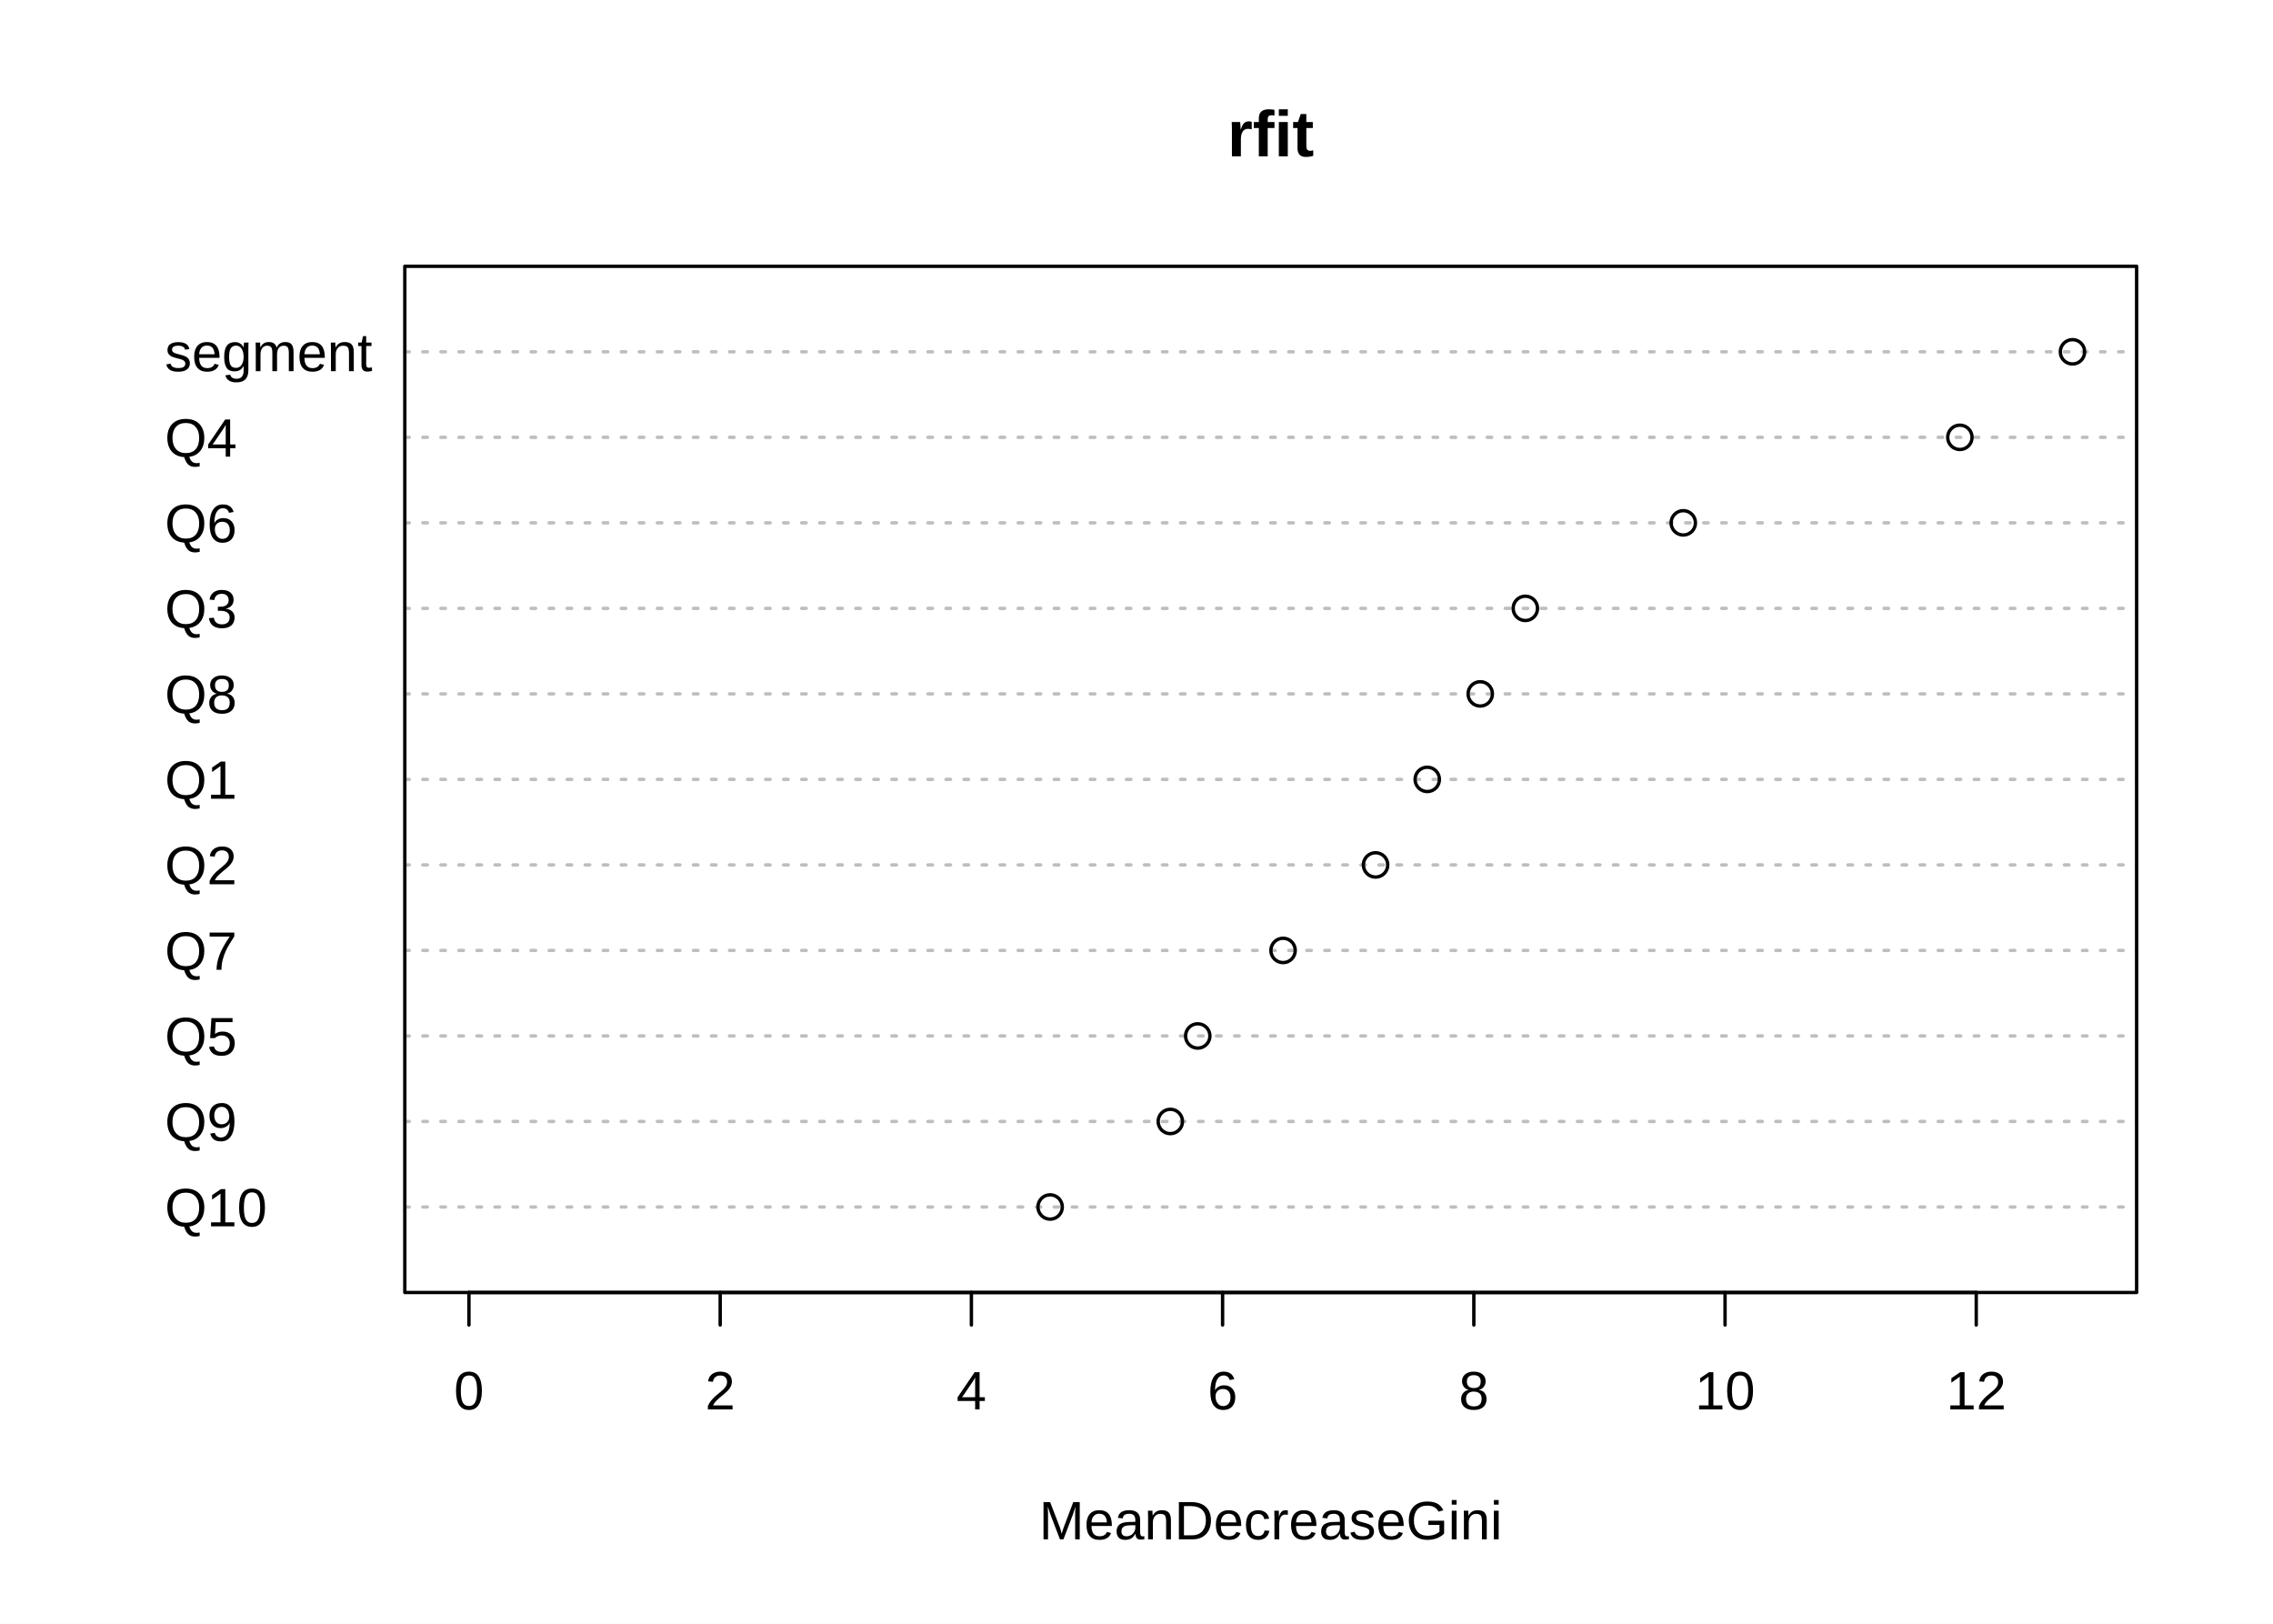
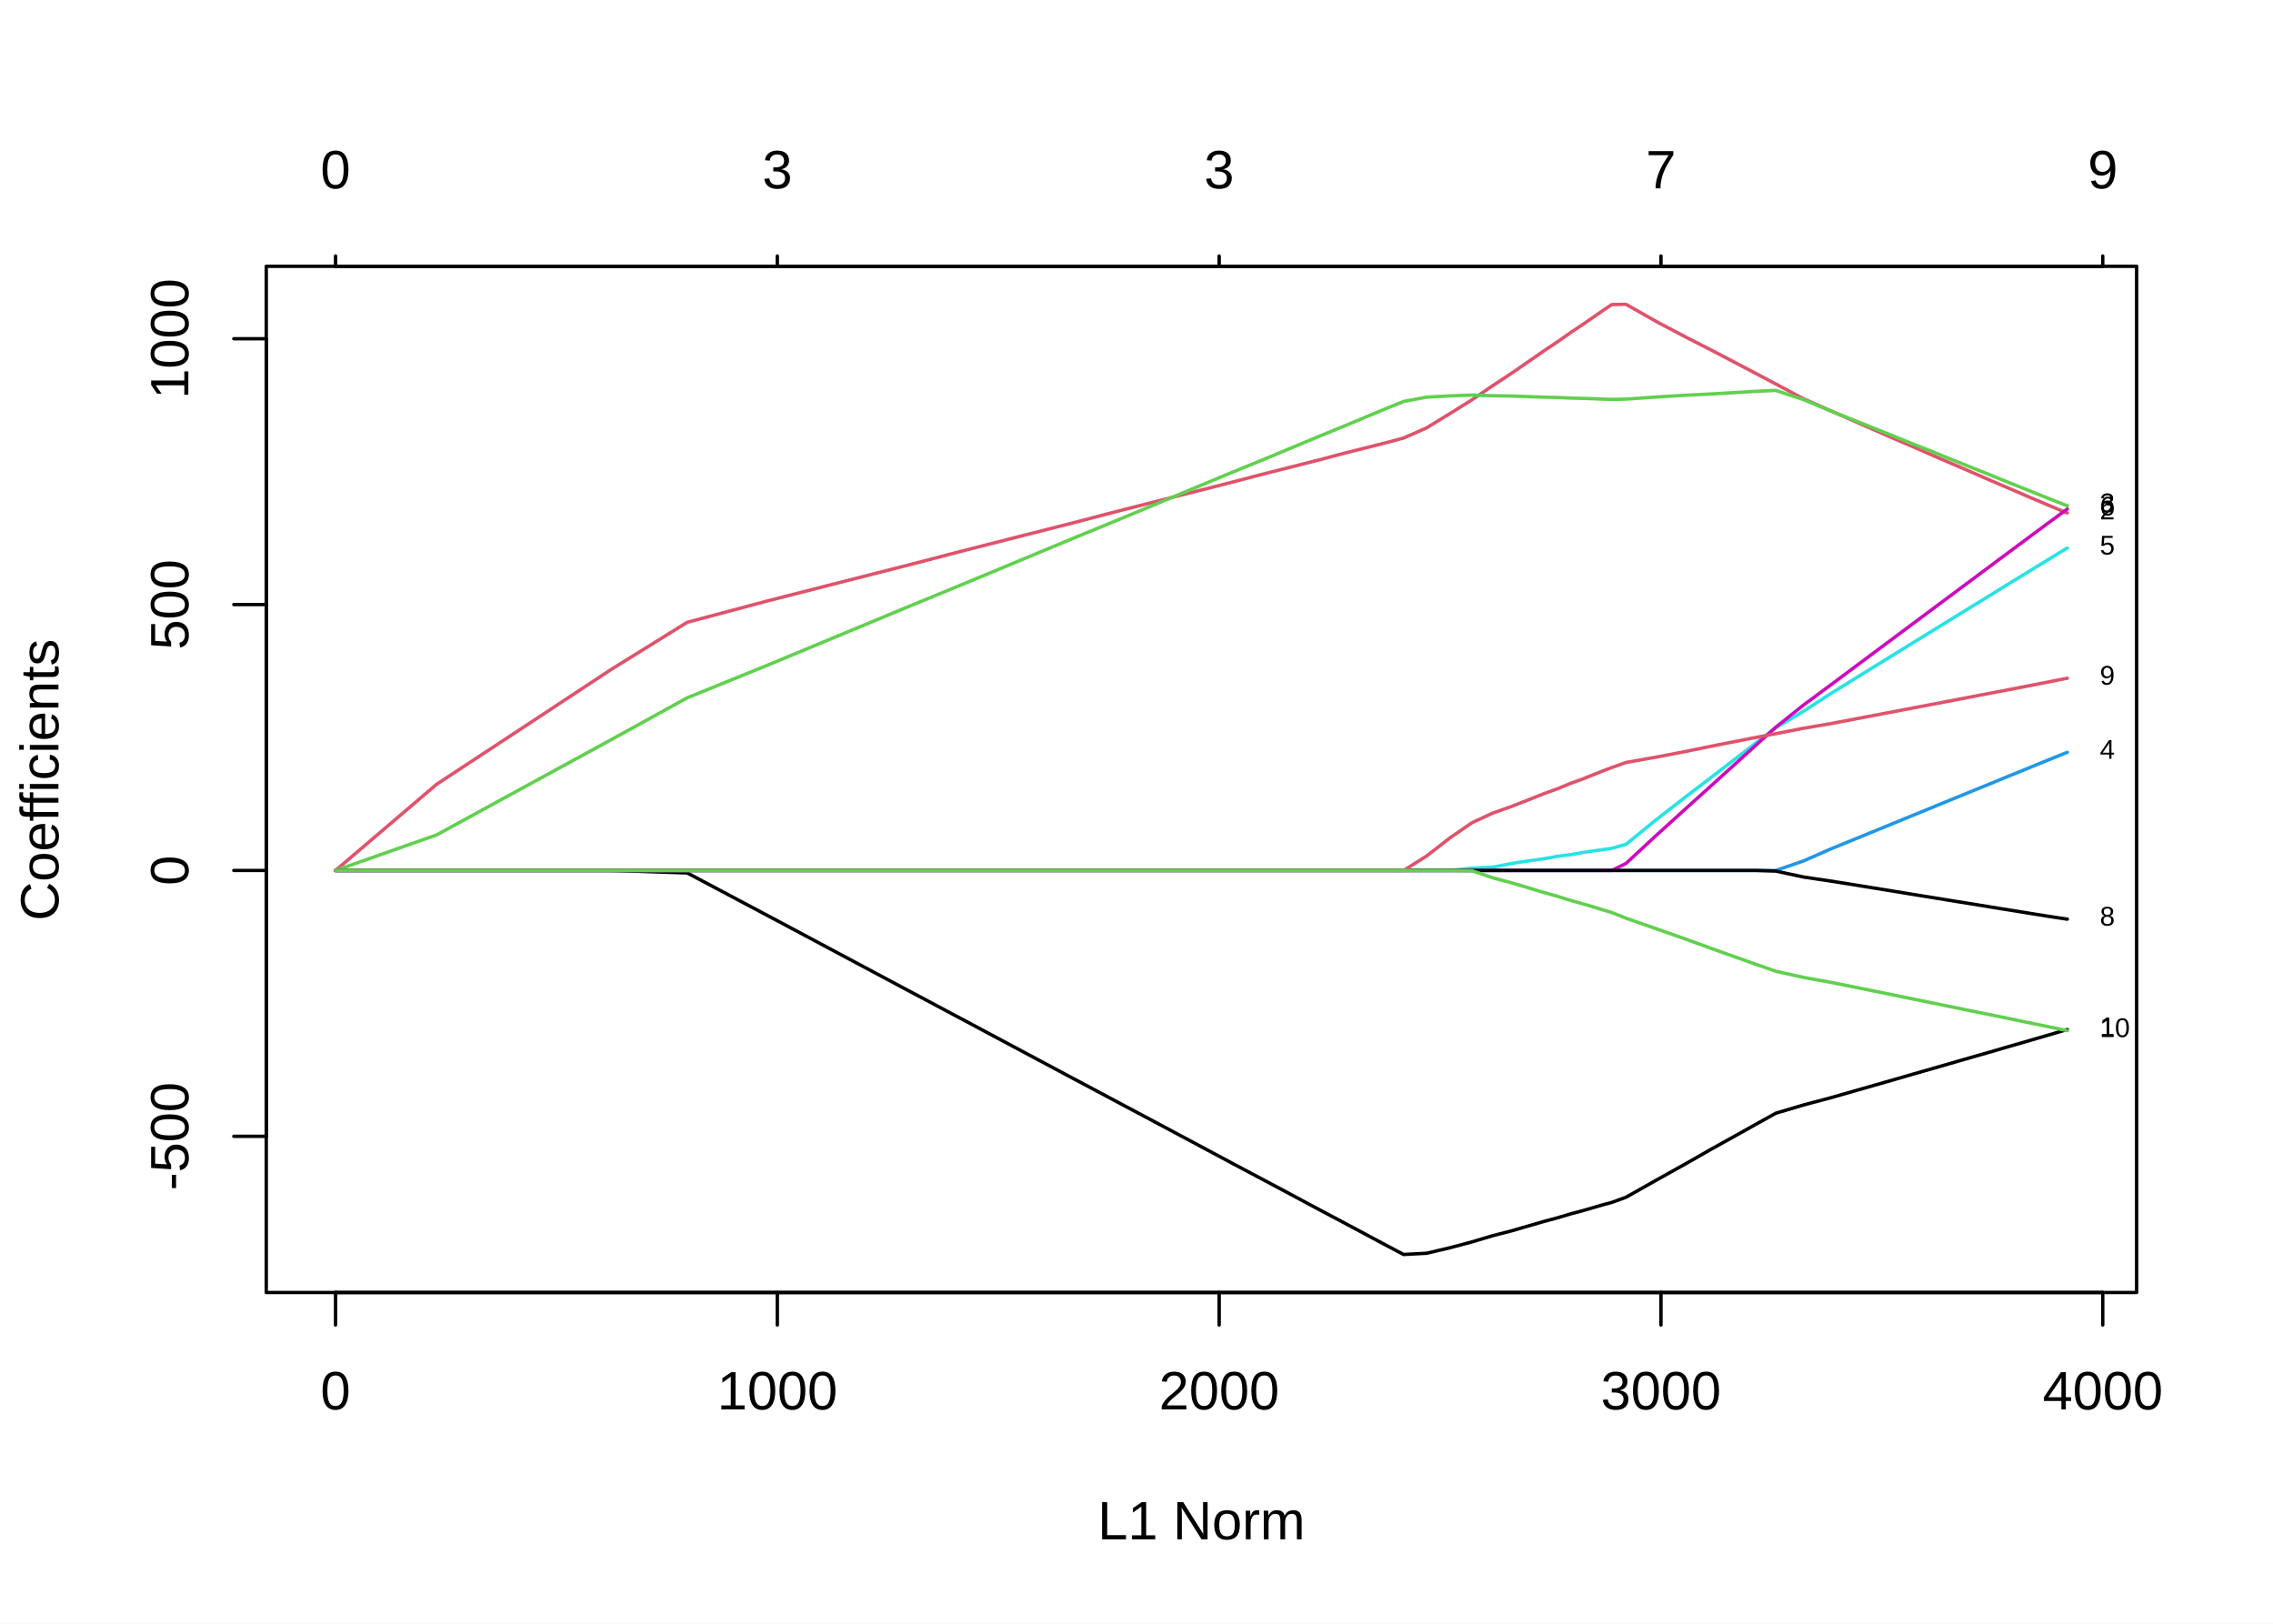
<svg xmlns="http://www.w3.org/2000/svg" viewBox="0 0 504.00 360.00">
  <defs>
    <style type="text/css">
    line, polyline, polygon, path, rect, circle {
      fill: none;
      stroke: #000000;
      stroke-linecap: round;
      stroke-linejoin: round;
      stroke-miterlimit: 10.00;
    }
  </style>
  </defs>
  <rect width="100%" height="100%" style="stroke: none; fill: #FFFFFF;" />
-   <text x="36.54" y="271.89" style="font-size: 12.00px; font-family: Arial;" textLength="22.68px" lengthAdjust="spacingAndGlyphs">Q10</text>
-   <text x="36.54" y="252.93" style="font-size: 12.00px; font-family: Arial;" textLength="16.01px" lengthAdjust="spacingAndGlyphs">Q9</text>
-   <text x="36.54" y="233.97" style="font-size: 12.00px; font-family: Arial;" textLength="16.01px" lengthAdjust="spacingAndGlyphs">Q5</text>
-   <text x="36.54" y="215.01" style="font-size: 12.00px; font-family: Arial;" textLength="16.01px" lengthAdjust="spacingAndGlyphs">Q7</text>
-   <text x="36.54" y="196.05" style="font-size: 12.00px; font-family: Arial;" textLength="16.01px" lengthAdjust="spacingAndGlyphs">Q2</text>
-   <text x="36.54" y="177.09" style="font-size: 12.00px; font-family: Arial;" textLength="16.01px" lengthAdjust="spacingAndGlyphs">Q1</text>
-   <text x="36.54" y="158.13" style="font-size: 12.00px; font-family: Arial;" textLength="16.01px" lengthAdjust="spacingAndGlyphs">Q8</text>
-   <text x="36.54" y="139.17" style="font-size: 12.00px; font-family: Arial;" textLength="16.01px" lengthAdjust="spacingAndGlyphs">Q3</text>
-   <text x="36.54" y="120.21" style="font-size: 12.00px; font-family: Arial;" textLength="16.01px" lengthAdjust="spacingAndGlyphs">Q6</text>
-   <text x="36.54" y="101.25" style="font-size: 12.00px; font-family: Arial;" textLength="16.01px" lengthAdjust="spacingAndGlyphs">Q4</text>
-   <text x="36.54" y="82.29" style="font-size: 12.00px; font-family: Arial;" textLength="46.03px" lengthAdjust="spacingAndGlyphs">segment</text>
  <defs>
-     <clipPath id="cpODkuNzZ8NDczLjc2fDI4Ni41Nnw1OS4wNA==">
-       <rect x="89.76" y="59.04" width="384.00" height="227.52" />
+     <clipPath id="cpNTkuMDR8NDczLjc2fDI4Ni41Nnw1OS4wNA==">
+       <rect x="59.04" y="59.04" width="414.72" height="227.52" />
    </clipPath>
  </defs>
-   <line x1="89.76" y1="267.60" x2="473.76" y2="267.60" style="stroke-width: 0.75; stroke: #BEBEBE; stroke-dasharray: 1.00,3.00;" clip-path="url(#cpODkuNzZ8NDczLjc2fDI4Ni41Nnw1OS4wNA==)" />
-   <line x1="89.76" y1="248.64" x2="473.76" y2="248.64" style="stroke-width: 0.75; stroke: #BEBEBE; stroke-dasharray: 1.00,3.00;" clip-path="url(#cpODkuNzZ8NDczLjc2fDI4Ni41Nnw1OS4wNA==)" />
-   <line x1="89.76" y1="229.68" x2="473.76" y2="229.68" style="stroke-width: 0.75; stroke: #BEBEBE; stroke-dasharray: 1.00,3.00;" clip-path="url(#cpODkuNzZ8NDczLjc2fDI4Ni41Nnw1OS4wNA==)" />
-   <line x1="89.76" y1="210.72" x2="473.76" y2="210.72" style="stroke-width: 0.75; stroke: #BEBEBE; stroke-dasharray: 1.00,3.00;" clip-path="url(#cpODkuNzZ8NDczLjc2fDI4Ni41Nnw1OS4wNA==)" />
-   <line x1="89.76" y1="191.76" x2="473.76" y2="191.76" style="stroke-width: 0.75; stroke: #BEBEBE; stroke-dasharray: 1.00,3.00;" clip-path="url(#cpODkuNzZ8NDczLjc2fDI4Ni41Nnw1OS4wNA==)" />
-   <line x1="89.76" y1="172.80" x2="473.76" y2="172.80" style="stroke-width: 0.75; stroke: #BEBEBE; stroke-dasharray: 1.00,3.00;" clip-path="url(#cpODkuNzZ8NDczLjc2fDI4Ni41Nnw1OS4wNA==)" />
-   <line x1="89.76" y1="153.84" x2="473.76" y2="153.84" style="stroke-width: 0.75; stroke: #BEBEBE; stroke-dasharray: 1.00,3.00;" clip-path="url(#cpODkuNzZ8NDczLjc2fDI4Ni41Nnw1OS4wNA==)" />
-   <line x1="89.76" y1="134.88" x2="473.76" y2="134.88" style="stroke-width: 0.75; stroke: #BEBEBE; stroke-dasharray: 1.00,3.00;" clip-path="url(#cpODkuNzZ8NDczLjc2fDI4Ni41Nnw1OS4wNA==)" />
-   <line x1="89.76" y1="115.92" x2="473.76" y2="115.92" style="stroke-width: 0.75; stroke: #BEBEBE; stroke-dasharray: 1.00,3.00;" clip-path="url(#cpODkuNzZ8NDczLjc2fDI4Ni41Nnw1OS4wNA==)" />
-   <line x1="89.76" y1="96.96" x2="473.76" y2="96.96" style="stroke-width: 0.75; stroke: #BEBEBE; stroke-dasharray: 1.00,3.00;" clip-path="url(#cpODkuNzZ8NDczLjc2fDI4Ni41Nnw1OS4wNA==)" />
-   <line x1="89.76" y1="78.00" x2="473.76" y2="78.00" style="stroke-width: 0.75; stroke: #BEBEBE; stroke-dasharray: 1.00,3.00;" clip-path="url(#cpODkuNzZ8NDczLjc2fDI4Ni41Nnw1OS4wNA==)" />
-   <circle cx="232.85" cy="267.60" r="2.70" style="stroke-width: 0.75;" clip-path="url(#cpODkuNzZ8NDczLjc2fDI4Ni41Nnw1OS4wNA==)" />
-   <circle cx="259.50" cy="248.64" r="2.70" style="stroke-width: 0.75;" clip-path="url(#cpODkuNzZ8NDczLjc2fDI4Ni41Nnw1OS4wNA==)" />
-   <circle cx="265.58" cy="229.68" r="2.70" style="stroke-width: 0.75;" clip-path="url(#cpODkuNzZ8NDczLjc2fDI4Ni41Nnw1OS4wNA==)" />
-   <circle cx="284.50" cy="210.72" r="2.70" style="stroke-width: 0.75;" clip-path="url(#cpODkuNzZ8NDczLjc2fDI4Ni41Nnw1OS4wNA==)" />
-   <circle cx="305.01" cy="191.76" r="2.70" style="stroke-width: 0.75;" clip-path="url(#cpODkuNzZ8NDczLjc2fDI4Ni41Nnw1OS4wNA==)" />
-   <circle cx="316.47" cy="172.80" r="2.70" style="stroke-width: 0.75;" clip-path="url(#cpODkuNzZ8NDczLjc2fDI4Ni41Nnw1OS4wNA==)" />
-   <circle cx="328.22" cy="153.84" r="2.70" style="stroke-width: 0.75;" clip-path="url(#cpODkuNzZ8NDczLjc2fDI4Ni41Nnw1OS4wNA==)" />
-   <circle cx="338.22" cy="134.88" r="2.70" style="stroke-width: 0.75;" clip-path="url(#cpODkuNzZ8NDczLjc2fDI4Ni41Nnw1OS4wNA==)" />
-   <circle cx="373.24" cy="115.92" r="2.70" style="stroke-width: 0.75;" clip-path="url(#cpODkuNzZ8NDczLjc2fDI4Ni41Nnw1OS4wNA==)" />
-   <circle cx="434.57" cy="96.96" r="2.70" style="stroke-width: 0.75;" clip-path="url(#cpODkuNzZ8NDczLjc2fDI4Ni41Nnw1OS4wNA==)" />
-   <circle cx="459.54" cy="78.00" r="2.70" style="stroke-width: 0.75;" clip-path="url(#cpODkuNzZ8NDczLjc2fDI4Ni41Nnw1OS4wNA==)" />
+   <polyline points="74.40,192.99 96.81,192.99 117.05,192.99 135.49,192.99 152.38,193.54 170.18,202.98 186.36,211.60 201.10,219.46 214.54,226.61 226.78,233.14 237.93,239.09 248.10,244.50 257.36,249.43 265.79,253.93 273.47,258.04 280.49,261.76 286.87,265.16 292.68,268.27 297.98,271.08 302.81,273.66 307.21,276.01 311.22,278.13 316.33,277.86 321.58,276.62 326.43,275.33 331.04,273.95 335.10,272.91 338.88,271.81 342.33,270.81 345.42,269.98 348.32,269.11 350.88,268.44 353.25,267.75 355.43,267.11 357.38,266.59 360.53,265.45 367.58,261.47 373.77,258.02 379.55,254.72 384.70,251.86 389.39,249.24 393.76,246.81 399.92,244.98 405.80,243.42 411.01,241.93 415.80,240.56 420.17,239.31 424.24,238.13 427.78,237.12 431.15,236.15 434.17,235.28 436.90,234.49 439.38,233.78 441.64,233.14 443.77,232.51 445.67,231.96 447.37,231.47 448.90,231.03 450.38,230.60 451.67,230.22 452.83,229.89 453.94,229.56 454.91,229.28 455.76,229.02 456.59,228.78 457.30,228.57 458.00,228.36 458.40,228.27 " style="stroke-width: 0.75;" clip-path="url(#cpNTkuMDR8NDczLjc2fDI4Ni41Nnw1OS4wNA==)" />
  <defs>
    <clipPath id="cpMC4wMHw1MDQuMDB8MzYwLjAwfDAuMDA=">
      <rect x="0.00" y="0.00" width="504.00" height="360.00" />
    </clipPath>
  </defs>
-   <line x1="103.98" y1="286.56" x2="438.20" y2="286.56" style="stroke-width: 0.75;" clip-path="url(#cpMC4wMHw1MDQuMDB8MzYwLjAwfDAuMDA=)" />
-   <line x1="103.98" y1="286.56" x2="103.98" y2="293.76" style="stroke-width: 0.75;" clip-path="url(#cpMC4wMHw1MDQuMDB8MzYwLjAwfDAuMDA=)" />
-   <line x1="159.69" y1="286.56" x2="159.69" y2="293.76" style="stroke-width: 0.75;" clip-path="url(#cpMC4wMHw1MDQuMDB8MzYwLjAwfDAuMDA=)" />
-   <line x1="215.39" y1="286.56" x2="215.39" y2="293.76" style="stroke-width: 0.75;" clip-path="url(#cpMC4wMHw1MDQuMDB8MzYwLjAwfDAuMDA=)" />
-   <line x1="271.09" y1="286.56" x2="271.09" y2="293.76" style="stroke-width: 0.75;" clip-path="url(#cpMC4wMHw1MDQuMDB8MzYwLjAwfDAuMDA=)" />
-   <line x1="326.80" y1="286.56" x2="326.80" y2="293.76" style="stroke-width: 0.75;" clip-path="url(#cpMC4wMHw1MDQuMDB8MzYwLjAwfDAuMDA=)" />
-   <line x1="382.50" y1="286.56" x2="382.50" y2="293.76" style="stroke-width: 0.75;" clip-path="url(#cpMC4wMHw1MDQuMDB8MzYwLjAwfDAuMDA=)" />
-   <line x1="438.20" y1="286.56" x2="438.20" y2="293.76" style="stroke-width: 0.75;" clip-path="url(#cpMC4wMHw1MDQuMDB8MzYwLjAwfDAuMDA=)" />
+   <line x1="74.40" y1="286.56" x2="466.25" y2="286.56" style="stroke-width: 0.75;" clip-path="url(#cpMC4wMHw1MDQuMDB8MzYwLjAwfDAuMDA=)" />
+   <line x1="74.40" y1="286.56" x2="74.40" y2="293.76" style="stroke-width: 0.75;" clip-path="url(#cpMC4wMHw1MDQuMDB8MzYwLjAwfDAuMDA=)" />
+   <line x1="172.36" y1="286.56" x2="172.36" y2="293.76" style="stroke-width: 0.75;" clip-path="url(#cpMC4wMHw1MDQuMDB8MzYwLjAwfDAuMDA=)" />
+   <line x1="270.33" y1="286.56" x2="270.33" y2="293.76" style="stroke-width: 0.75;" clip-path="url(#cpMC4wMHw1MDQuMDB8MzYwLjAwfDAuMDA=)" />
+   <line x1="368.29" y1="286.56" x2="368.29" y2="293.76" style="stroke-width: 0.75;" clip-path="url(#cpMC4wMHw1MDQuMDB8MzYwLjAwfDAuMDA=)" />
+   <line x1="466.25" y1="286.56" x2="466.25" y2="293.76" style="stroke-width: 0.75;" clip-path="url(#cpMC4wMHw1MDQuMDB8MzYwLjAwfDAuMDA=)" />
  <g clip-path="url(#cpMC4wMHw1MDQuMDB8MzYwLjAwfDAuMDA=)">
-     <text x="100.65" y="312.48" style="font-size: 12.00px; font-family: Arial;" textLength="6.67px" lengthAdjust="spacingAndGlyphs">0</text>
+     <text x="71.06" y="312.48" style="font-size: 12.00px; font-family: Arial;" textLength="6.67px" lengthAdjust="spacingAndGlyphs">0</text>
  </g>
  <g clip-path="url(#cpMC4wMHw1MDQuMDB8MzYwLjAwfDAuMDA=)">
-     <text x="156.35" y="312.48" style="font-size: 12.00px; font-family: Arial;" textLength="6.67px" lengthAdjust="spacingAndGlyphs">2</text>
+     <text x="159.02" y="312.48" style="font-size: 12.00px; font-family: Arial;" textLength="26.70px" lengthAdjust="spacingAndGlyphs">1000</text>
  </g>
  <g clip-path="url(#cpMC4wMHw1MDQuMDB8MzYwLjAwfDAuMDA=)">
-     <text x="212.05" y="312.48" style="font-size: 12.00px; font-family: Arial;" textLength="6.67px" lengthAdjust="spacingAndGlyphs">4</text>
+     <text x="256.98" y="312.48" style="font-size: 12.00px; font-family: Arial;" textLength="26.70px" lengthAdjust="spacingAndGlyphs">2000</text>
  </g>
  <g clip-path="url(#cpMC4wMHw1MDQuMDB8MzYwLjAwfDAuMDA=)">
-     <text x="267.76" y="312.48" style="font-size: 12.00px; font-family: Arial;" textLength="6.67px" lengthAdjust="spacingAndGlyphs">6</text>
+     <text x="354.94" y="312.48" style="font-size: 12.00px; font-family: Arial;" textLength="26.70px" lengthAdjust="spacingAndGlyphs">3000</text>
  </g>
  <g clip-path="url(#cpMC4wMHw1MDQuMDB8MzYwLjAwfDAuMDA=)">
-     <text x="323.46" y="312.48" style="font-size: 12.00px; font-family: Arial;" textLength="6.67px" lengthAdjust="spacingAndGlyphs">8</text>
+     <text x="452.91" y="312.48" style="font-size: 12.00px; font-family: Arial;" textLength="26.70px" lengthAdjust="spacingAndGlyphs">4000</text>
+   </g>
+   <line x1="59.04" y1="251.93" x2="59.04" y2="75.10" style="stroke-width: 0.75;" clip-path="url(#cpMC4wMHw1MDQuMDB8MzYwLjAwfDAuMDA=)" />
+   <line x1="59.04" y1="251.93" x2="51.84" y2="251.93" style="stroke-width: 0.75;" clip-path="url(#cpMC4wMHw1MDQuMDB8MzYwLjAwfDAuMDA=)" />
+   <line x1="59.04" y1="192.99" x2="51.84" y2="192.99" style="stroke-width: 0.75;" clip-path="url(#cpMC4wMHw1MDQuMDB8MzYwLjAwfDAuMDA=)" />
+   <line x1="59.04" y1="134.04" x2="51.84" y2="134.04" style="stroke-width: 0.75;" clip-path="url(#cpMC4wMHw1MDQuMDB8MzYwLjAwfDAuMDA=)" />
+   <line x1="59.04" y1="75.10" x2="51.84" y2="75.10" style="stroke-width: 0.75;" clip-path="url(#cpMC4wMHw1MDQuMDB8MzYwLjAwfDAuMDA=)" />
+   <g clip-path="url(#cpMC4wMHw1MDQuMDB8MzYwLjAwfDAuMDA=)">
+     <text transform="translate(41.76,263.94) rotate(-90)" style="font-size: 12.00px; font-family: Arial;" textLength="24.02px" lengthAdjust="spacingAndGlyphs">-500</text>
  </g>
  <g clip-path="url(#cpMC4wMHw1MDQuMDB8MzYwLjAwfDAuMDA=)">
-     <text x="375.83" y="312.48" style="font-size: 12.00px; font-family: Arial;" textLength="13.35px" lengthAdjust="spacingAndGlyphs">10</text>
+     <text transform="translate(41.76,196.32) rotate(-90)" style="font-size: 12.00px; font-family: Arial;" textLength="6.67px" lengthAdjust="spacingAndGlyphs">0</text>
  </g>
  <g clip-path="url(#cpMC4wMHw1MDQuMDB8MzYwLjAwfDAuMDA=)">
-     <text x="431.53" y="312.48" style="font-size: 12.00px; font-family: Arial;" textLength="13.35px" lengthAdjust="spacingAndGlyphs">12</text>
-   </g>
-   <polyline points="89.76,286.56 473.76,286.56 473.76,59.04 89.76,59.04 89.76,286.56 " style="stroke-width: 0.75;" clip-path="url(#cpMC4wMHw1MDQuMDB8MzYwLjAwfDAuMDA=)" />
-   <g clip-path="url(#cpMC4wMHw1MDQuMDB8MzYwLjAwfDAuMDA=)">
-     <text x="272.16" y="34.67" style="font-size: 14.40px; font-weight: bold; font-family: Arial;" textLength="19.20px" lengthAdjust="spacingAndGlyphs">rfit</text>
+     <text transform="translate(41.76,144.05) rotate(-90)" style="font-size: 12.00px; font-family: Arial;" textLength="20.02px" lengthAdjust="spacingAndGlyphs">500</text>
  </g>
  <g clip-path="url(#cpMC4wMHw1MDQuMDB8MzYwLjAwfDAuMDA=)">
-     <text x="230.40" y="341.28" style="font-size: 12.00px; font-family: Arial;" textLength="102.71px" lengthAdjust="spacingAndGlyphs">MeanDecreaseGini</text>
+     <text transform="translate(41.76,88.44) rotate(-90)" style="font-size: 12.00px; font-family: Arial;" textLength="26.70px" lengthAdjust="spacingAndGlyphs">1000</text>
+   </g>
+   <polyline points="59.04,286.56 473.76,286.56 473.76,59.04 59.04,59.04 59.04,286.56 " style="stroke-width: 0.75;" clip-path="url(#cpMC4wMHw1MDQuMDB8MzYwLjAwfDAuMDA=)" />
+   <g clip-path="url(#cpMC4wMHw1MDQuMDB8MzYwLjAwfDAuMDA=)">
+     <text x="243.39" y="341.28" style="font-size: 12.00px; font-family: Arial;" textLength="46.01px" lengthAdjust="spacingAndGlyphs">L1 Norm</text>
+   </g>
+   <g clip-path="url(#cpMC4wMHw1MDQuMDB8MzYwLjAwfDAuMDA=)">
+     <text transform="translate(12.96,204.15) rotate(-90)" style="font-size: 12.00px; font-family: Arial;" textLength="62.70px" lengthAdjust="spacingAndGlyphs">Coefficients</text>
+   </g>
+   <defs>
+     <clipPath id="cpNTkuMDR8NDczLjc2fDI4Ni41Nnw1OS4wNA==">
+       <rect x="59.04" y="59.04" width="414.72" height="227.52" />
+     </clipPath>
+   </defs>
+   <polyline points="74.40,192.99 96.81,173.89 117.05,160.59 135.49,148.44 152.38,137.97 170.18,133.23 186.36,129.10 201.10,125.35 214.54,121.86 226.78,118.75 237.93,115.92 248.10,113.27 257.36,110.92 265.79,108.79 273.47,106.84 280.49,105.00 286.87,103.39 292.68,101.92 297.98,100.51 302.81,99.30 307.21,98.19 311.22,97.12 316.33,94.86 321.58,91.65 326.43,88.61 331.04,85.47 335.10,82.80 338.88,80.19 342.33,77.80 345.42,75.73 348.32,73.70 350.88,71.99 353.25,70.35 355.43,68.84 357.38,67.53 360.53,67.47 367.58,71.46 373.77,74.72 379.55,77.67 384.70,80.37 389.39,82.83 393.76,85.14 399.92,88.43 405.80,91.02 411.01,93.31 415.80,95.42 420.17,97.33 424.24,99.07 427.78,100.63 431.15,102.09 434.17,103.39 436.90,104.57 439.38,105.65 441.64,106.63 443.77,107.55 445.67,108.36 447.37,109.08 448.90,109.75 450.38,110.39 451.67,110.93 452.83,111.42 453.94,111.90 454.91,112.30 455.76,112.65 456.59,113.01 457.30,113.30 458.00,113.60 458.40,113.73 " style="stroke-width: 0.75; stroke: #DF536B;" clip-path="url(#cpNTkuMDR8NDczLjc2fDI4Ni41Nnw1OS4wNA==)" />
+   <polyline points="74.40,192.99 96.81,185.11 117.05,174.06 135.49,164.01 152.38,154.71 170.18,147.48 186.36,140.76 201.10,134.63 214.54,129.09 226.78,124.00 237.93,119.36 248.10,115.18 257.36,111.33 265.79,107.81 273.47,104.61 280.49,101.74 286.87,99.08 292.68,96.66 297.98,94.49 302.81,92.47 307.21,90.64 311.22,89.01 316.33,88.05 321.58,87.77 326.43,87.59 331.04,87.74 335.10,87.80 338.88,87.93 342.33,88.06 345.42,88.13 348.32,88.26 350.88,88.32 353.25,88.40 355.43,88.49 357.38,88.55 360.53,88.49 367.58,88.00 373.77,87.63 379.55,87.34 384.70,87.04 389.39,86.76 393.76,86.56 399.92,88.61 405.80,91.07 411.01,93.13 415.80,95.05 420.17,96.80 424.24,98.46 427.78,99.85 431.15,101.23 434.17,102.45 436.90,103.54 439.38,104.53 441.64,105.43 443.77,106.31 445.67,107.08 447.37,107.75 448.90,108.36 450.38,108.96 451.67,109.49 452.83,109.94 453.94,110.39 454.91,110.78 455.76,111.11 456.59,111.44 457.30,111.72 458.00,112.00 458.40,112.13 " style="stroke-width: 0.75; stroke: #61D04F;" clip-path="url(#cpNTkuMDR8NDczLjc2fDI4Ni41Nnw1OS4wNA==)" />
+   <polyline points="74.40,192.99 96.81,192.99 117.05,192.99 135.49,192.99 152.38,192.99 170.18,192.99 186.36,192.99 201.10,192.99 214.54,192.99 226.78,192.99 237.93,192.99 248.10,192.99 257.36,192.99 265.79,192.99 273.47,192.99 280.49,192.99 286.87,192.99 292.68,192.99 297.98,192.99 302.81,192.99 307.21,192.99 311.22,192.99 316.33,192.99 321.58,192.99 326.43,192.99 331.04,192.99 335.10,192.99 338.88,192.99 342.33,192.99 345.42,192.99 348.32,192.99 350.88,192.99 353.25,192.99 355.43,192.99 357.38,192.99 360.53,192.99 367.58,192.99 373.77,192.99 379.55,192.99 384.70,192.99 389.39,192.99 393.76,192.99 399.92,190.87 405.80,188.28 411.01,186.15 415.80,184.19 420.17,182.40 424.24,180.73 427.78,179.29 431.15,177.90 434.17,176.67 436.90,175.55 439.38,174.54 441.64,173.62 443.77,172.74 445.67,171.96 447.37,171.27 448.90,170.65 450.38,170.04 451.67,169.51 452.83,169.05 453.94,168.59 454.91,168.20 455.76,167.85 456.59,167.52 457.30,167.23 458.00,166.95 458.40,166.80 " style="stroke-width: 0.75; stroke: #2297E6;" clip-path="url(#cpNTkuMDR8NDczLjc2fDI4Ni41Nnw1OS4wNA==)" />
+   <polyline points="74.40,192.99 96.81,192.99 117.05,192.99 135.49,192.99 152.38,192.99 170.18,192.99 186.36,192.99 201.10,192.99 214.54,192.99 226.78,192.99 237.93,192.99 248.10,192.99 257.36,192.99 265.79,192.99 273.47,192.99 280.49,192.99 286.87,192.99 292.68,192.99 297.98,192.99 302.81,192.99 307.21,192.99 311.22,192.99 316.33,192.99 321.58,192.99 326.43,192.48 331.04,192.25 335.10,191.46 338.88,190.87 342.33,190.40 345.42,189.83 348.32,189.48 350.88,189.02 353.25,188.66 355.43,188.38 357.38,188.08 360.53,187.20 367.58,181.47 373.77,176.67 379.55,172.26 384.70,168.30 389.39,164.68 393.76,161.36 399.92,157.68 405.80,153.86 411.01,150.63 415.80,147.67 420.17,144.98 424.24,142.47 427.78,140.29 431.15,138.21 434.17,136.35 436.90,134.67 439.38,133.15 441.64,131.76 443.77,130.44 445.67,129.27 447.37,128.23 448.90,127.29 450.38,126.39 451.67,125.59 452.83,124.89 453.94,124.21 454.91,123.62 455.76,123.10 456.59,122.59 457.30,122.16 458.00,121.74 458.40,121.51 " style="stroke-width: 0.75; stroke: #28E2E5;" clip-path="url(#cpNTkuMDR8NDczLjc2fDI4Ni41Nnw1OS4wNA==)" />
+   <polyline points="74.40,192.99 96.81,192.99 117.05,192.99 135.49,192.99 152.38,192.99 170.18,192.99 186.36,192.99 201.10,192.99 214.54,192.99 226.78,192.99 237.93,192.99 248.10,192.99 257.36,192.99 265.79,192.99 273.47,192.99 280.49,192.99 286.87,192.99 292.68,192.99 297.98,192.99 302.81,192.99 307.21,192.99 311.22,192.99 316.33,192.99 321.58,192.99 326.43,192.99 331.04,192.99 335.10,192.99 338.88,192.99 342.33,192.99 345.42,192.99 348.32,192.99 350.88,192.99 353.25,192.99 355.43,192.99 357.38,192.99 360.53,191.44 367.58,184.91 373.77,179.30 379.55,174.09 384.70,169.43 389.39,165.18 393.76,161.22 399.92,156.30 405.80,151.96 411.01,148.07 415.80,144.50 420.17,141.25 424.24,138.21 427.78,135.58 431.15,133.07 434.17,130.82 436.90,128.79 439.38,126.94 441.64,125.26 443.77,123.67 445.67,122.26 447.37,121.00 448.90,119.86 450.38,118.76 451.67,117.80 452.83,116.95 453.94,116.12 454.91,115.41 455.76,114.79 456.59,114.17 457.30,113.65 458.00,113.13 458.40,112.86 " style="stroke-width: 0.75; stroke: #CD0BBC;" clip-path="url(#cpNTkuMDR8NDczLjc2fDI4Ni41Nnw1OS4wNA==)" />
+   <polyline points="74.40,192.99 96.81,192.99 117.05,192.99 135.49,192.99 152.38,192.99 170.18,192.99 186.36,192.99 201.10,192.99 214.54,192.99 226.78,192.99 237.93,192.99 248.10,192.99 257.36,192.99 265.79,192.99 273.47,192.99 280.49,192.99 286.87,192.99 292.68,192.99 297.98,192.99 302.81,192.99 307.21,192.99 311.22,192.99 316.33,192.99 321.58,192.99 326.43,192.99 331.04,192.99 335.10,192.99 338.88,192.99 342.33,192.99 345.42,192.99 348.32,192.99 350.88,192.99 353.25,192.99 355.43,192.99 357.38,192.99 360.53,192.99 367.58,192.99 373.77,192.99 379.55,192.99 384.70,192.99 389.39,192.99 393.76,193.13 399.92,194.45 405.80,195.32 411.01,196.15 415.80,196.93 420.17,197.64 424.24,198.31 427.78,198.88 431.15,199.43 434.17,199.92 436.90,200.36 439.38,200.76 441.64,201.13 443.77,201.48 445.67,201.78 447.37,202.05 448.90,202.30 450.38,202.54 451.67,202.75 452.83,202.93 453.94,203.11 454.91,203.26 455.76,203.39 456.59,203.52 457.30,203.62 458.00,203.73 458.40,203.78 " style="stroke-width: 0.75;" clip-path="url(#cpNTkuMDR8NDczLjc2fDI4Ni41Nnw1OS4wNA==)" />
+   <polyline points="74.40,192.99 96.81,192.99 117.05,192.99 135.49,192.99 152.38,192.99 170.18,192.99 186.36,192.99 201.10,192.99 214.54,192.99 226.78,192.99 237.93,192.99 248.10,192.99 257.36,192.99 265.79,192.99 273.47,192.99 280.49,192.99 286.87,192.99 292.68,192.99 297.98,192.99 302.81,192.99 307.21,192.99 311.22,192.99 316.33,189.79 321.58,185.71 326.43,182.38 331.04,180.25 335.10,178.82 338.88,177.34 342.33,175.97 345.42,174.85 348.32,173.65 350.88,172.73 353.25,171.79 355.43,170.91 357.38,170.18 360.53,169.05 367.58,167.80 373.77,166.60 379.55,165.42 384.70,164.41 389.39,163.49 393.76,162.66 399.92,161.46 405.80,160.46 411.01,159.47 415.80,158.56 420.17,157.73 424.24,156.95 427.78,156.28 431.15,155.64 434.17,155.06 436.90,154.54 439.38,154.06 441.64,153.63 443.77,153.22 445.67,152.86 447.37,152.53 448.90,152.23 450.38,151.95 451.67,151.70 452.83,151.47 453.94,151.25 454.91,151.06 455.76,150.89 456.59,150.72 457.30,150.58 458.00,150.44 458.40,150.37 " style="stroke-width: 0.75; stroke: #DF536B;" clip-path="url(#cpNTkuMDR8NDczLjc2fDI4Ni41Nnw1OS4wNA==)" />
+   <polyline points="74.40,192.99 96.81,192.99 117.05,192.99 135.49,192.99 152.38,192.99 170.18,192.99 186.36,192.99 201.10,192.99 214.54,192.99 226.78,192.99 237.93,192.99 248.10,192.99 257.36,192.99 265.79,192.99 273.47,192.99 280.49,192.99 286.87,192.99 292.68,192.99 297.98,192.99 302.81,192.99 307.21,192.99 311.22,192.99 316.33,192.99 321.58,192.99 326.43,193.06 331.04,194.63 335.10,195.72 338.88,196.83 342.33,197.88 345.42,198.74 348.32,199.65 350.88,200.36 353.25,201.06 355.43,201.74 357.38,202.31 360.53,203.57 367.58,206.03 373.77,208.21 379.55,210.31 384.70,212.15 389.39,213.81 393.76,215.34 399.92,216.71 405.80,217.76 411.01,218.81 415.80,219.78 420.17,220.67 424.24,221.50 427.78,222.22 431.15,222.91 434.17,223.52 436.90,224.08 439.38,224.59 441.64,225.04 443.77,225.48 445.67,225.87 447.37,226.22 448.90,226.54 450.38,226.84 451.67,227.11 452.83,227.35 453.94,227.58 454.91,227.78 455.76,227.95 456.59,228.13 457.30,228.28 458.00,228.42 458.40,228.50 " style="stroke-width: 0.75; stroke: #61D04F;" clip-path="url(#cpNTkuMDR8NDczLjc2fDI4Ni41Nnw1OS4wNA==)" />
+   <defs>
+     <clipPath id="cpMC4wMHw1MDQuMDB8MzYwLjAwfDAuMDA=">
+       <rect x="0.00" y="0.00" width="504.00" height="360.00" />
+     </clipPath>
+   </defs>
+   <line x1="74.40" y1="59.04" x2="466.25" y2="59.04" style="stroke-width: 0.75;" clip-path="url(#cpMC4wMHw1MDQuMDB8MzYwLjAwfDAuMDA=)" />
+   <line x1="74.40" y1="59.04" x2="74.40" y2="56.76" style="stroke-width: 0.75;" clip-path="url(#cpMC4wMHw1MDQuMDB8MzYwLjAwfDAuMDA=)" />
+   <line x1="172.36" y1="59.04" x2="172.36" y2="56.76" style="stroke-width: 0.75;" clip-path="url(#cpMC4wMHw1MDQuMDB8MzYwLjAwfDAuMDA=)" />
+   <line x1="270.33" y1="59.04" x2="270.33" y2="56.76" style="stroke-width: 0.75;" clip-path="url(#cpMC4wMHw1MDQuMDB8MzYwLjAwfDAuMDA=)" />
+   <line x1="368.29" y1="59.04" x2="368.29" y2="56.76" style="stroke-width: 0.75;" clip-path="url(#cpMC4wMHw1MDQuMDB8MzYwLjAwfDAuMDA=)" />
+   <line x1="466.25" y1="59.04" x2="466.25" y2="56.76" style="stroke-width: 0.75;" clip-path="url(#cpMC4wMHw1MDQuMDB8MzYwLjAwfDAuMDA=)" />
+   <g clip-path="url(#cpMC4wMHw1MDQuMDB8MzYwLjAwfDAuMDA=)">
+     <text x="71.06" y="41.76" style="font-size: 12.00px; font-family: Arial;" textLength="6.67px" lengthAdjust="spacingAndGlyphs">0</text>
+   </g>
+   <g clip-path="url(#cpMC4wMHw1MDQuMDB8MzYwLjAwfDAuMDA=)">
+     <text x="169.03" y="41.76" style="font-size: 12.00px; font-family: Arial;" textLength="6.67px" lengthAdjust="spacingAndGlyphs">3</text>
+   </g>
+   <g clip-path="url(#cpMC4wMHw1MDQuMDB8MzYwLjAwfDAuMDA=)">
+     <text x="266.99" y="41.76" style="font-size: 12.00px; font-family: Arial;" textLength="6.67px" lengthAdjust="spacingAndGlyphs">3</text>
+   </g>
+   <g clip-path="url(#cpMC4wMHw1MDQuMDB8MzYwLjAwfDAuMDA=)">
+     <text x="364.95" y="41.76" style="font-size: 12.00px; font-family: Arial;" textLength="6.67px" lengthAdjust="spacingAndGlyphs">7</text>
+   </g>
+   <g clip-path="url(#cpMC4wMHw1MDQuMDB8MzYwLjAwfDAuMDA=)">
+     <text x="462.92" y="41.76" style="font-size: 12.00px; font-family: Arial;" textLength="6.67px" lengthAdjust="spacingAndGlyphs">9</text>
+   </g>
+   <defs>
+     <clipPath id="cpNTkuMDR8NDczLjc2fDI4Ni41Nnw1OS4wNA==">
+       <rect x="59.04" y="59.04" width="414.72" height="227.52" />
+     </clipPath>
+   </defs>
+   <g clip-path="url(#cpNTkuMDR8NDczLjc2fDI4Ni41Nnw1OS4wNA==)">
+     <text x="465.60" y="229.70" style="font-size: 6.00px; font-family: Arial;" textLength="3.34px" lengthAdjust="spacingAndGlyphs">1</text>
+   </g>
+   <g clip-path="url(#cpNTkuMDR8NDczLjc2fDI4Ni41Nnw1OS4wNA==)">
+     <text x="465.60" y="115.16" style="font-size: 6.00px; font-family: Arial;" textLength="3.34px" lengthAdjust="spacingAndGlyphs">2</text>
+   </g>
+   <g clip-path="url(#cpNTkuMDR8NDczLjc2fDI4Ni41Nnw1OS4wNA==)">
+     <text x="465.60" y="113.56" style="font-size: 6.00px; font-family: Arial;" textLength="3.34px" lengthAdjust="spacingAndGlyphs">3</text>
+   </g>
+   <g clip-path="url(#cpNTkuMDR8NDczLjc2fDI4Ni41Nnw1OS4wNA==)">
+     <text x="465.60" y="168.23" style="font-size: 6.00px; font-family: Arial;" textLength="3.34px" lengthAdjust="spacingAndGlyphs">4</text>
+   </g>
+   <g clip-path="url(#cpNTkuMDR8NDczLjc2fDI4Ni41Nnw1OS4wNA==)">
+     <text x="465.60" y="122.94" style="font-size: 6.00px; font-family: Arial;" textLength="3.34px" lengthAdjust="spacingAndGlyphs">5</text>
+   </g>
+   <g clip-path="url(#cpNTkuMDR8NDczLjc2fDI4Ni41Nnw1OS4wNA==)">
+     <text x="465.60" y="114.29" style="font-size: 6.00px; font-family: Arial;" textLength="3.34px" lengthAdjust="spacingAndGlyphs">6</text>
+   </g>
+   <g clip-path="url(#cpNTkuMDR8NDczLjc2fDI4Ni41Nnw1OS4wNA==)">
+     <text x="465.60" y="205.21" style="font-size: 6.00px; font-family: Arial;" textLength="3.34px" lengthAdjust="spacingAndGlyphs">8</text>
+   </g>
+   <g clip-path="url(#cpNTkuMDR8NDczLjc2fDI4Ni41Nnw1OS4wNA==)">
+     <text x="465.60" y="151.80" style="font-size: 6.00px; font-family: Arial;" textLength="3.34px" lengthAdjust="spacingAndGlyphs">9</text>
+   </g>
+   <g clip-path="url(#cpNTkuMDR8NDczLjc2fDI4Ni41Nnw1OS4wNA==)">
+     <text x="465.60" y="229.93" style="font-size: 6.00px; font-family: Arial;" textLength="6.67px" lengthAdjust="spacingAndGlyphs">10</text>
  </g>
</svg>
